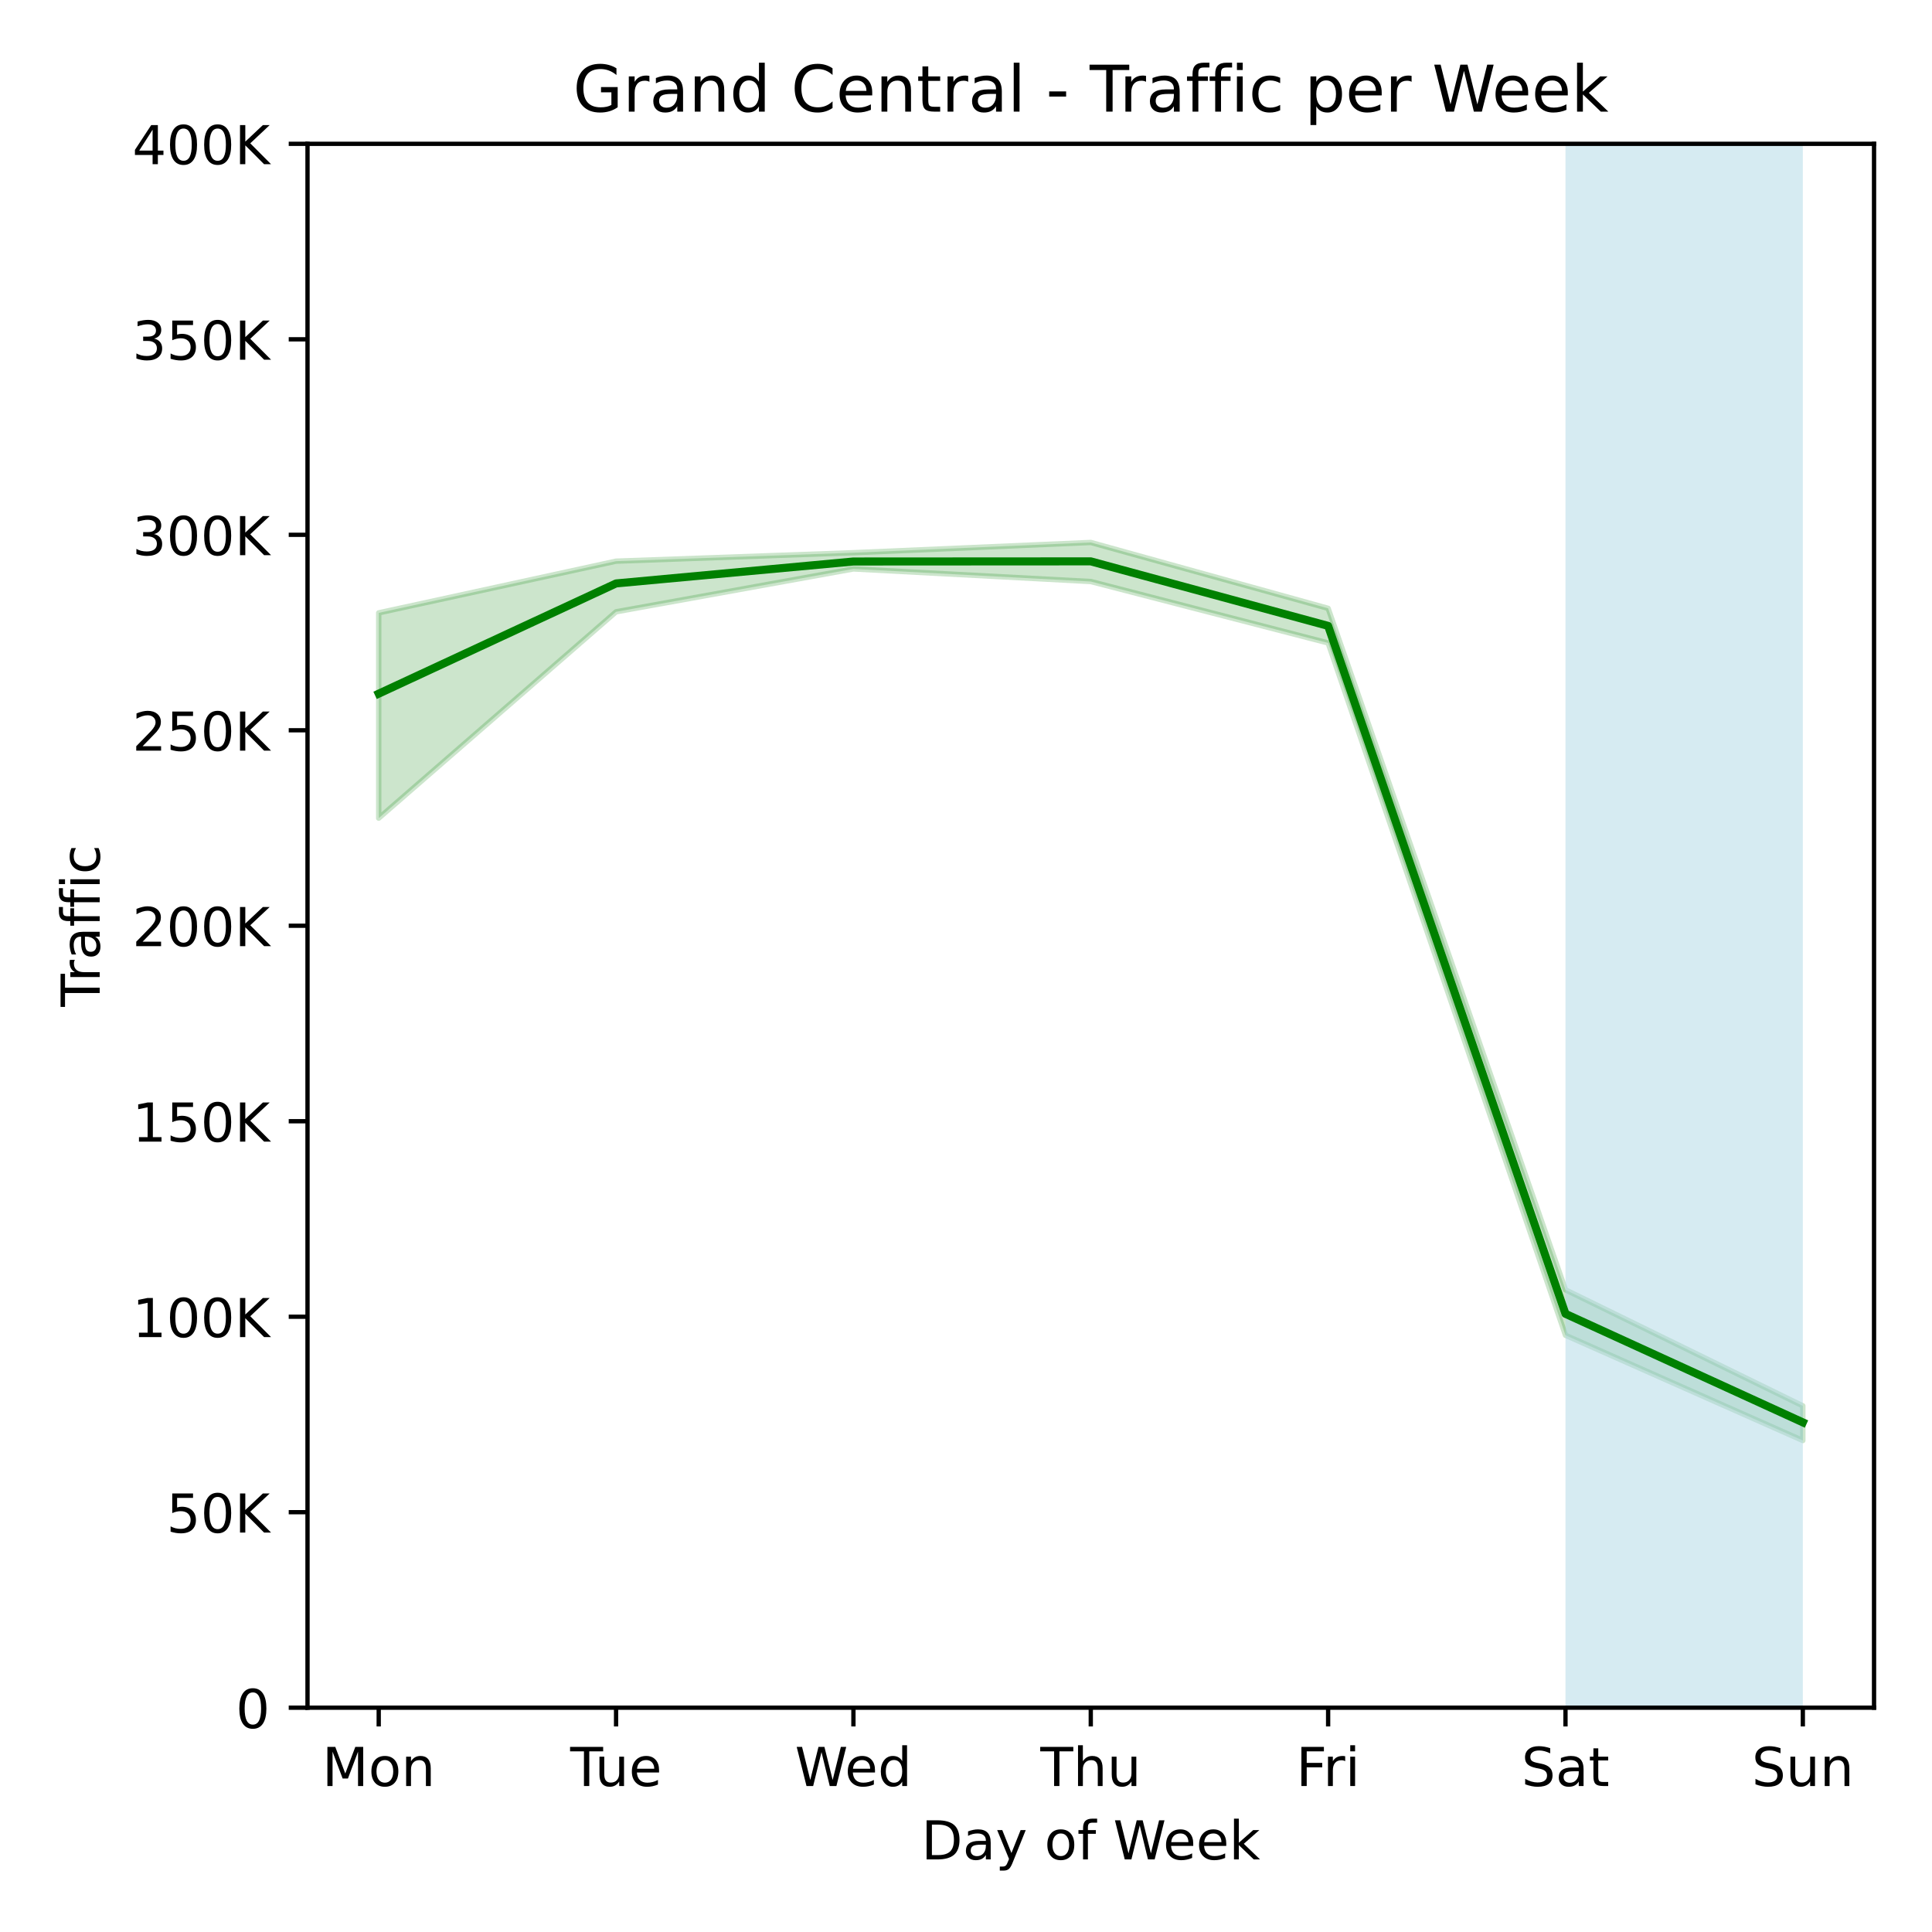
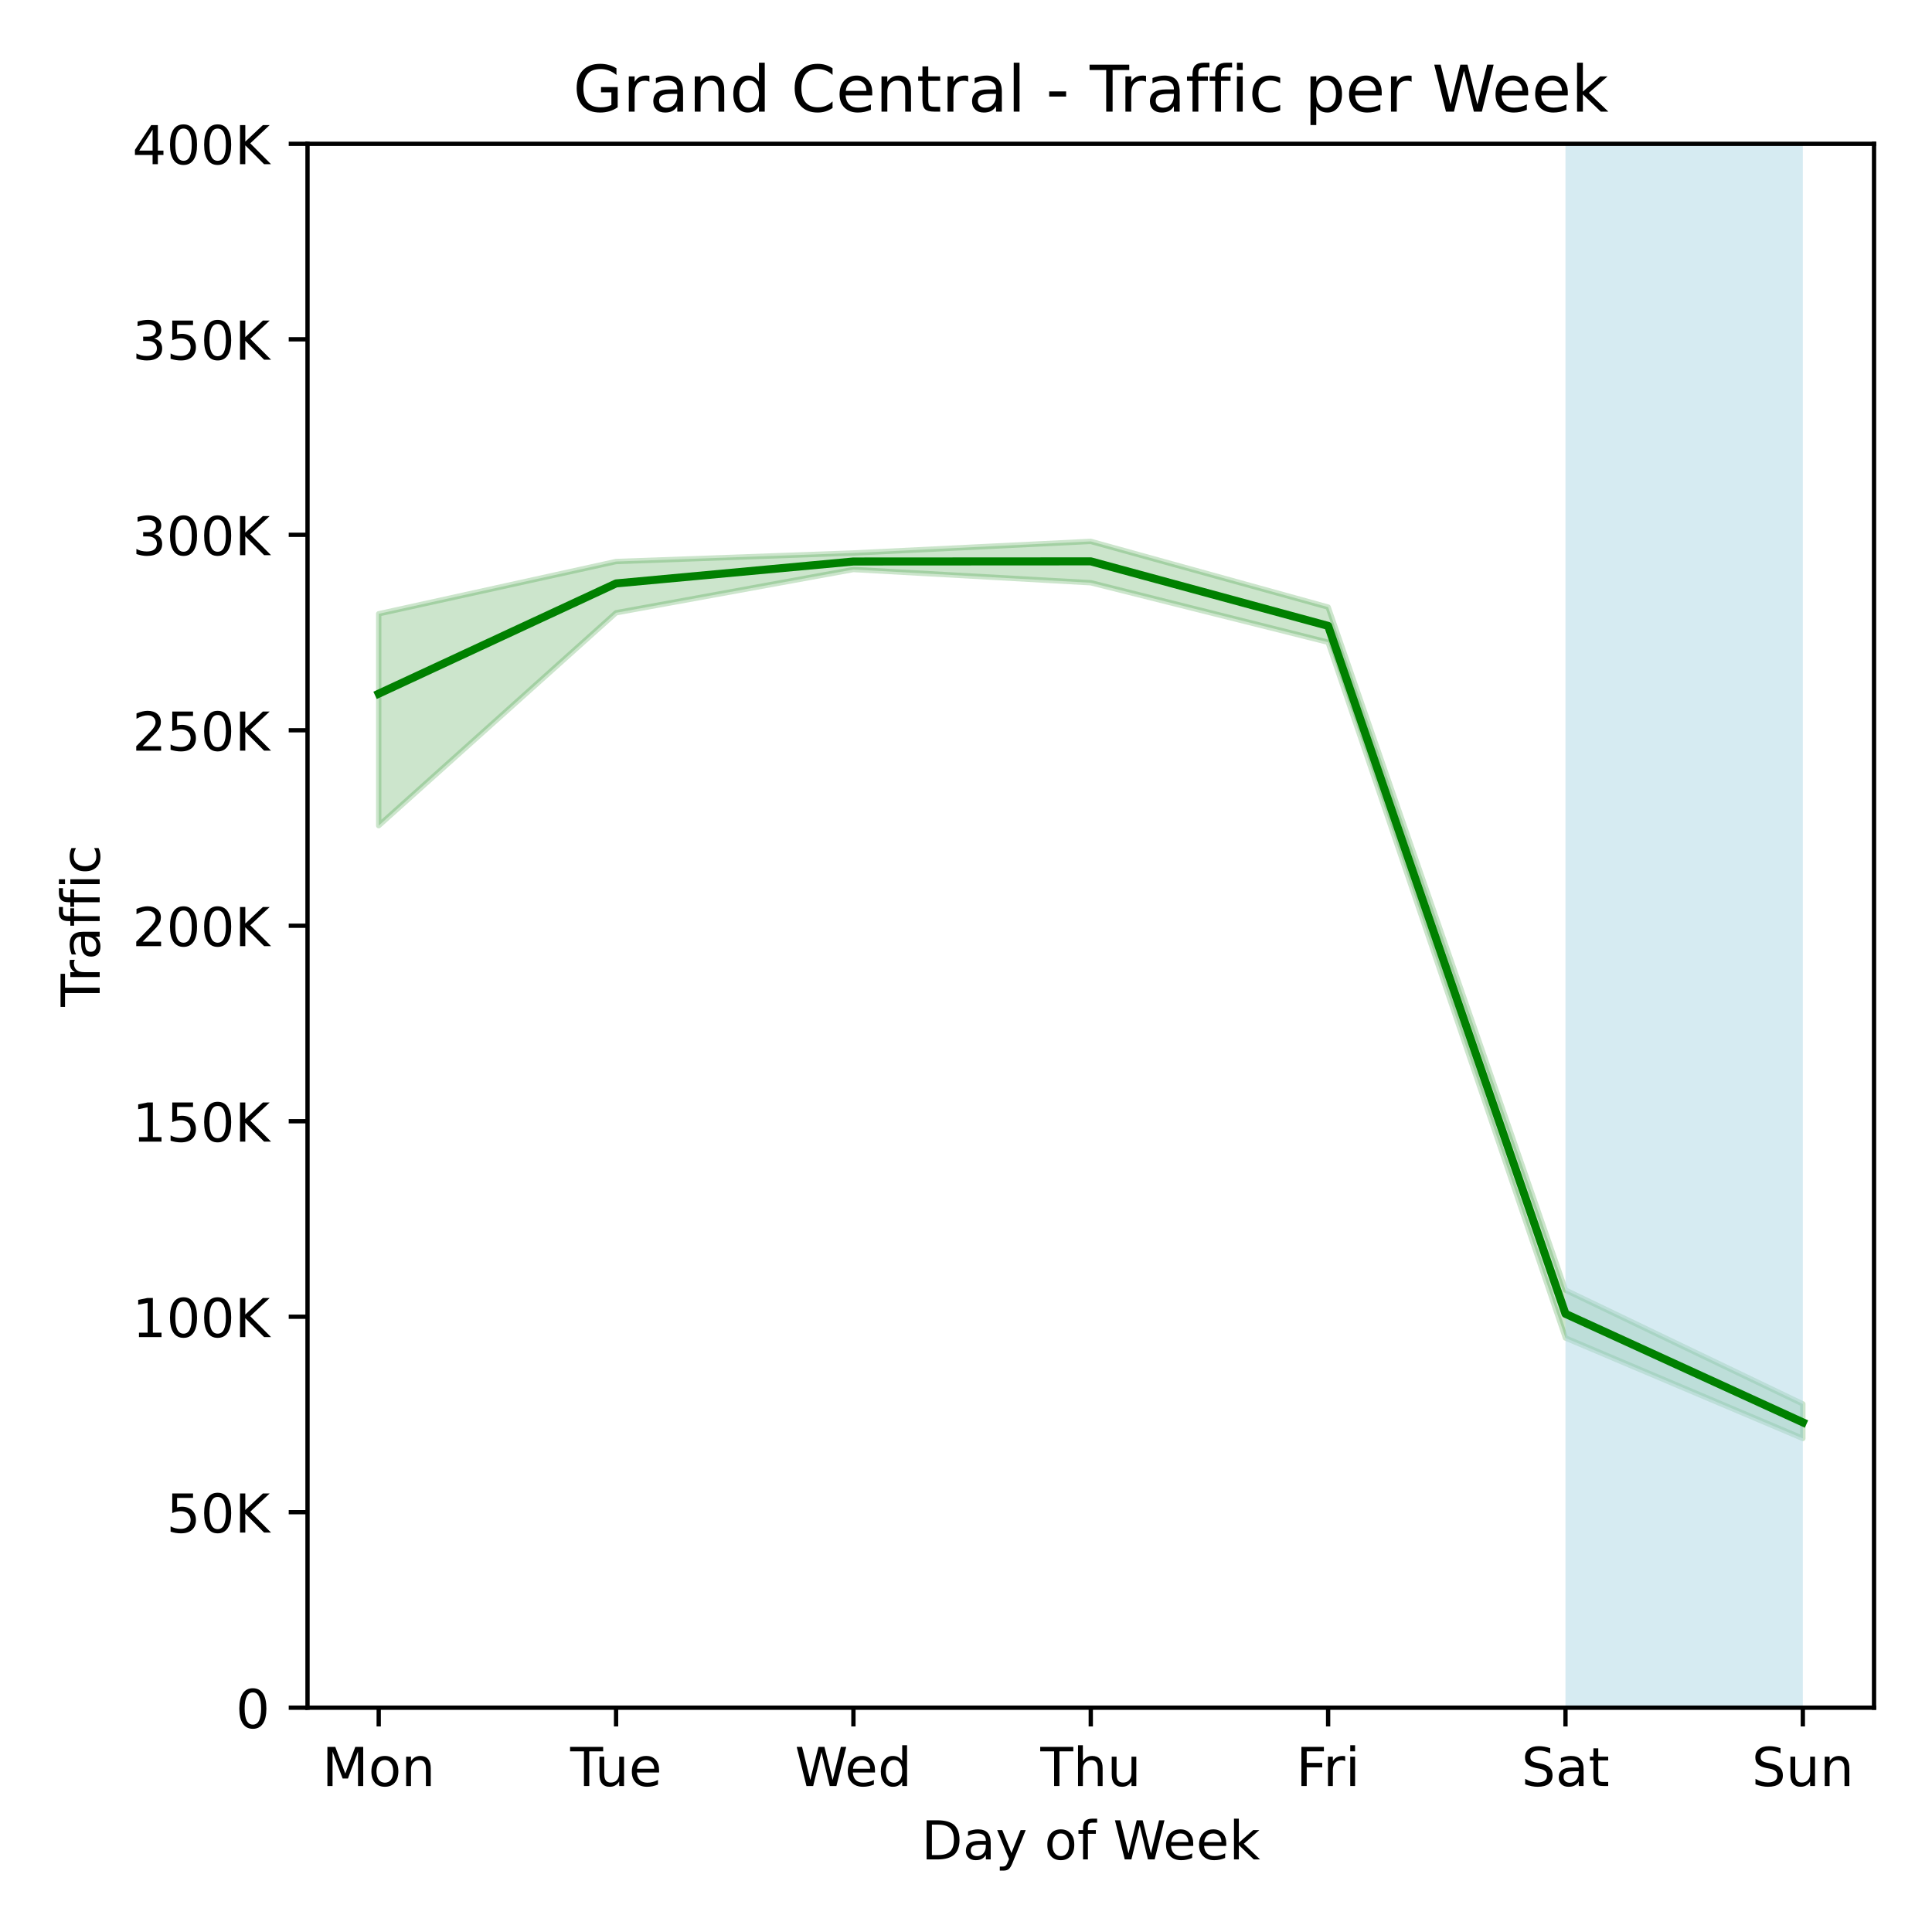
<svg xmlns="http://www.w3.org/2000/svg" xmlns:xlink="http://www.w3.org/1999/xlink" height="360pt" version="1.1" viewBox="0 0 360 360" width="360pt">
  <defs>
    <style type="text/css">
*{stroke-linecap:butt;stroke-linejoin:round;}
  </style>
  </defs>
  <g id="figure_1">
    <g id="patch_1">
      <path d="M 0 360  L 360 360  L 360 0  L 0 0  z " style="fill:#ffffff;" />
    </g>
    <g id="axes_1">
      <g id="patch_2">
        <path d="M 57.3 318.2  L 349.2 318.2  L 349.2 26.8  L 57.3 26.8  z " style="fill:#ffffff;" />
      </g>
      <g id="PolyCollection_1">
        <defs>
-           <path d="M 70.568 -245.804  L 70.568 -207.544  L 114.795 -245.999  L 159.023 -253.989  L 203.25 -251.641  L 247.477 -240.195  L 291.705 -111.192  L 335.932 -91.578  L 335.932 -98.041  L 335.932 -98.041  L 291.705 -119.661  L 247.477 -246.646  L 203.25 -258.921  L 159.023 -257.011  L 114.795 -255.436  L 70.568 -245.804  z " id="med5d17b446" style="stroke:#008000;stroke-opacity:0.2;" />
+           <path d="M 70.568 -245.628  L 70.568 -206.152  L 114.795 -245.82  L 159.023 -253.882  L 203.25 -251.415  L 247.477 -240.325  L 291.705 -110.689  L 335.932 -91.963  L 335.932 -98.397  L 335.932 -98.397  L 291.705 -119.612  L 247.477 -246.874  L 203.25 -259.12  L 159.023 -256.959  L 114.795 -255.369  L 70.568 -245.628  z " id="mf3e0ab1251" style="stroke:#008000;stroke-opacity:0.2;" />
        </defs>
-         <g clip-path="url(#pba7895f4fb)">
-           <use style="fill:#008000;fill-opacity:0.2;stroke:#008000;stroke-opacity:0.2;" x="0" xlink:href="#med5d17b446" y="360" />
+         <g clip-path="url(#p26bb0bdf88)">
+           <use style="fill:#008000;fill-opacity:0.2;stroke:#008000;stroke-opacity:0.2;" x="0" xlink:href="#mf3e0ab1251" y="360" />
        </g>
      </g>
      <g id="patch_3">
-         <path clip-path="url(#pba7895f4fb)" d="M 291.705 318.2  L 291.705 26.8  L 335.932 26.8  L 335.932 318.2  z " style="fill:#add8e6;opacity:0.5;" />
+         <path clip-path="url(#p26bb0bdf88)" d="M 291.705 318.2  L 291.705 26.8  L 335.932 26.8  L 335.932 318.2  z " style="fill:#add8e6;opacity:0.5;" />
      </g>
      <g id="matplotlib.axis_1">
        <g id="xtick_1">
          <g id="line2d_1">
            <defs>
-               <path d="M 0 0  L 0 3.5  " id="m2e3b33d4bf" style="stroke:#000000;stroke-width:0.8;" />
-             </defs>
-             <g>
-               <use style="stroke:#000000;stroke-width:0.8;" x="70.568" xlink:href="#m2e3b33d4bf" y="318.2" />
+               <path d="M 0 0  L 0 3.5  " id="m14572db05f" style="stroke:#000000;stroke-width:0.8;" />
+             </defs>
+             <g>
+               <use style="stroke:#000000;stroke-width:0.8;" x="70.568" xlink:href="#m14572db05f" y="318.2" />
            </g>
          </g>
          <g id="text_1">
            <defs>
              <path d="M 9.812 72.906  L 24.516 72.906  L 43.109 23.297  L 61.812 72.906  L 76.516 72.906  L 76.516 0  L 66.891 0  L 66.891 64.016  L 48.094 14.016  L 38.188 14.016  L 19.391 64.016  L 19.391 0  L 9.812 0  z " id="DejaVuSans-77" />
              <path d="M 30.609 48.391  Q 23.391 48.391 19.188 42.75  Q 14.984 37.109 14.984 27.297  Q 14.984 17.484 19.156 11.844  Q 23.344 6.203 30.609 6.203  Q 37.797 6.203 41.984 11.859  Q 46.188 17.531 46.188 27.297  Q 46.188 37.016 41.984 42.703  Q 37.797 48.391 30.609 48.391  z M 30.609 56  Q 42.328 56 49.016 48.375  Q 55.719 40.766 55.719 27.297  Q 55.719 13.875 49.016 6.219  Q 42.328 -1.422 30.609 -1.422  Q 18.844 -1.422 12.172 6.219  Q 5.516 13.875 5.516 27.297  Q 5.516 40.766 12.172 48.375  Q 18.844 56 30.609 56  z " id="DejaVuSans-111" />
              <path d="M 54.891 33.016  L 54.891 0  L 45.906 0  L 45.906 32.719  Q 45.906 40.484 42.875 44.328  Q 39.844 48.188 33.797 48.188  Q 26.516 48.188 22.312 43.547  Q 18.109 38.922 18.109 30.906  L 18.109 0  L 9.078 0  L 9.078 54.688  L 18.109 54.688  L 18.109 46.188  Q 21.344 51.125 25.703 53.562  Q 30.078 56 35.797 56  Q 45.219 56 50.047 50.172  Q 54.891 44.344 54.891 33.016  z " id="DejaVuSans-110" />
            </defs>
            <g transform="translate(60.02599 332.7984)scale(0.1 -0.1)">
              <use xlink:href="#DejaVuSans-77" />
              <use x="86.279" xlink:href="#DejaVuSans-111" />
              <use x="147.461" xlink:href="#DejaVuSans-110" />
            </g>
          </g>
        </g>
        <g id="xtick_2">
          <g id="line2d_2">
            <g>
-               <use style="stroke:#000000;stroke-width:0.8;" x="114.795" xlink:href="#m2e3b33d4bf" y="318.2" />
+               <use style="stroke:#000000;stroke-width:0.8;" x="114.795" xlink:href="#m14572db05f" y="318.2" />
            </g>
          </g>
          <g id="text_2">
            <defs>
              <path d="M -0.297 72.906  L 61.375 72.906  L 61.375 64.594  L 35.5 64.594  L 35.5 0  L 25.594 0  L 25.594 64.594  L -0.297 64.594  z " id="DejaVuSans-84" />
              <path d="M 8.5 21.578  L 8.5 54.688  L 17.484 54.688  L 17.484 21.922  Q 17.484 14.156 20.5 10.266  Q 23.531 6.391 29.594 6.391  Q 36.859 6.391 41.078 11.031  Q 45.312 15.672 45.312 23.688  L 45.312 54.688  L 54.297 54.688  L 54.297 0  L 45.312 0  L 45.312 8.406  Q 42.047 3.422 37.719 1  Q 33.406 -1.422 27.688 -1.422  Q 18.266 -1.422 13.375 4.438  Q 8.5 10.297 8.5 21.578  z M 31.109 56  z " id="DejaVuSans-117" />
              <path d="M 56.203 29.594  L 56.203 25.203  L 14.891 25.203  Q 15.484 15.922 20.484 11.062  Q 25.484 6.203 34.422 6.203  Q 39.594 6.203 44.453 7.469  Q 49.312 8.734 54.109 11.281  L 54.109 2.781  Q 49.266 0.734 44.188 -0.344  Q 39.109 -1.422 33.891 -1.422  Q 20.797 -1.422 13.156 6.188  Q 5.516 13.812 5.516 26.812  Q 5.516 40.234 12.766 48.109  Q 20.016 56 32.328 56  Q 43.359 56 49.781 48.891  Q 56.203 41.797 56.203 29.594  z M 47.219 32.234  Q 47.125 39.594 43.094 43.984  Q 39.062 48.391 32.422 48.391  Q 24.906 48.391 20.391 44.141  Q 15.875 39.891 15.188 32.172  z " id="DejaVuSans-101" />
            </defs>
            <g transform="translate(106.2525 332.7984)scale(0.1 -0.1)">
              <use xlink:href="#DejaVuSans-84" />
              <use x="45.959" xlink:href="#DejaVuSans-117" />
              <use x="109.338" xlink:href="#DejaVuSans-101" />
            </g>
          </g>
        </g>
        <g id="xtick_3">
          <g id="line2d_3">
            <g>
-               <use style="stroke:#000000;stroke-width:0.8;" x="159.023" xlink:href="#m2e3b33d4bf" y="318.2" />
+               <use style="stroke:#000000;stroke-width:0.8;" x="159.023" xlink:href="#m14572db05f" y="318.2" />
            </g>
          </g>
          <g id="text_3">
            <defs>
              <path d="M 3.328 72.906  L 13.281 72.906  L 28.609 11.281  L 43.891 72.906  L 54.984 72.906  L 70.312 11.281  L 85.594 72.906  L 95.609 72.906  L 77.297 0  L 64.891 0  L 49.516 63.281  L 33.984 0  L 21.578 0  z " id="DejaVuSans-87" />
              <path d="M 45.406 46.391  L 45.406 75.984  L 54.391 75.984  L 54.391 0  L 45.406 0  L 45.406 8.203  Q 42.578 3.328 38.25 0.953  Q 33.938 -1.422 27.875 -1.422  Q 17.969 -1.422 11.734 6.484  Q 5.516 14.406 5.516 27.297  Q 5.516 40.188 11.734 48.094  Q 17.969 56 27.875 56  Q 33.938 56 38.25 53.625  Q 42.578 51.266 45.406 46.391  z M 14.797 27.297  Q 14.797 17.391 18.875 11.75  Q 22.953 6.109 30.078 6.109  Q 37.203 6.109 41.297 11.75  Q 45.406 17.391 45.406 27.297  Q 45.406 37.203 41.297 42.844  Q 37.203 48.484 30.078 48.484  Q 22.953 48.484 18.875 42.844  Q 14.797 37.203 14.797 27.297  z " id="DejaVuSans-100" />
            </defs>
            <g transform="translate(148.1219 332.7984)scale(0.1 -0.1)">
              <use xlink:href="#DejaVuSans-87" />
              <use x="93.002" xlink:href="#DejaVuSans-101" />
              <use x="154.525" xlink:href="#DejaVuSans-100" />
            </g>
          </g>
        </g>
        <g id="xtick_4">
          <g id="line2d_4">
            <g>
-               <use style="stroke:#000000;stroke-width:0.8;" x="203.25" xlink:href="#m2e3b33d4bf" y="318.2" />
+               <use style="stroke:#000000;stroke-width:0.8;" x="203.25" xlink:href="#m14572db05f" y="318.2" />
            </g>
          </g>
          <g id="text_4">
            <defs>
              <path d="M 54.891 33.016  L 54.891 0  L 45.906 0  L 45.906 32.719  Q 45.906 40.484 42.875 44.328  Q 39.844 48.188 33.797 48.188  Q 26.516 48.188 22.312 43.547  Q 18.109 38.922 18.109 30.906  L 18.109 0  L 9.078 0  L 9.078 75.984  L 18.109 75.984  L 18.109 46.188  Q 21.344 51.125 25.703 53.562  Q 30.078 56 35.797 56  Q 45.219 56 50.047 50.172  Q 54.891 44.344 54.891 33.016  z " id="DejaVuSans-104" />
            </defs>
            <g transform="translate(193.8586 332.7984)scale(0.1 -0.1)">
              <use xlink:href="#DejaVuSans-84" />
              <use x="61.084" xlink:href="#DejaVuSans-104" />
              <use x="124.463" xlink:href="#DejaVuSans-117" />
            </g>
          </g>
        </g>
        <g id="xtick_5">
          <g id="line2d_5">
            <g>
-               <use style="stroke:#000000;stroke-width:0.8;" x="247.477" xlink:href="#m2e3b33d4bf" y="318.2" />
+               <use style="stroke:#000000;stroke-width:0.8;" x="247.477" xlink:href="#m14572db05f" y="318.2" />
            </g>
          </g>
          <g id="text_5">
            <defs>
              <path d="M 9.812 72.906  L 51.703 72.906  L 51.703 64.594  L 19.672 64.594  L 19.672 43.109  L 48.578 43.109  L 48.578 34.812  L 19.672 34.812  L 19.672 0  L 9.812 0  z " id="DejaVuSans-70" />
              <path d="M 41.109 46.297  Q 39.594 47.172 37.812 47.578  Q 36.031 48 33.891 48  Q 26.266 48 22.188 43.047  Q 18.109 38.094 18.109 28.812  L 18.109 0  L 9.078 0  L 9.078 54.688  L 18.109 54.688  L 18.109 46.188  Q 20.953 51.172 25.484 53.578  Q 30.031 56 36.531 56  Q 37.453 56 38.578 55.875  Q 39.703 55.766 41.062 55.516  z " id="DejaVuSans-114" />
              <path d="M 9.422 54.688  L 18.406 54.688  L 18.406 0  L 9.422 0  z M 9.422 75.984  L 18.406 75.984  L 18.406 64.594  L 9.422 64.594  z " id="DejaVuSans-105" />
            </defs>
            <g transform="translate(241.5195 332.7984)scale(0.1 -0.1)">
              <use xlink:href="#DejaVuSans-70" />
              <use x="50.27" xlink:href="#DejaVuSans-114" />
              <use x="91.383" xlink:href="#DejaVuSans-105" />
            </g>
          </g>
        </g>
        <g id="xtick_6">
          <g id="line2d_6">
            <g>
-               <use style="stroke:#000000;stroke-width:0.8;" x="291.705" xlink:href="#m2e3b33d4bf" y="318.2" />
+               <use style="stroke:#000000;stroke-width:0.8;" x="291.705" xlink:href="#m14572db05f" y="318.2" />
            </g>
          </g>
          <g id="text_6">
            <defs>
              <path d="M 53.516 70.516  L 53.516 60.891  Q 47.906 63.578 42.922 64.891  Q 37.938 66.219 33.297 66.219  Q 25.25 66.219 20.875 63.094  Q 16.5 59.969 16.5 54.203  Q 16.5 49.359 19.406 46.891  Q 22.312 44.438 30.422 42.922  L 36.375 41.703  Q 47.406 39.594 52.656 34.297  Q 57.906 29 57.906 20.125  Q 57.906 9.516 50.797 4.047  Q 43.703 -1.422 29.984 -1.422  Q 24.812 -1.422 18.969 -0.25  Q 13.141 0.922 6.891 3.219  L 6.891 13.375  Q 12.891 10.016 18.656 8.297  Q 24.422 6.594 29.984 6.594  Q 38.422 6.594 43.016 9.906  Q 47.609 13.234 47.609 19.391  Q 47.609 24.75 44.312 27.781  Q 41.016 30.812 33.5 32.328  L 27.484 33.5  Q 16.453 35.688 11.516 40.375  Q 6.594 45.062 6.594 53.422  Q 6.594 63.094 13.406 68.656  Q 20.219 74.219 32.172 74.219  Q 37.312 74.219 42.625 73.281  Q 47.953 72.359 53.516 70.516  z " id="DejaVuSans-83" />
              <path d="M 34.281 27.484  Q 23.391 27.484 19.188 25  Q 14.984 22.516 14.984 16.5  Q 14.984 11.719 18.141 8.906  Q 21.297 6.109 26.703 6.109  Q 34.188 6.109 38.703 11.406  Q 43.219 16.703 43.219 25.484  L 43.219 27.484  z M 52.203 31.203  L 52.203 0  L 43.219 0  L 43.219 8.297  Q 40.141 3.328 35.547 0.953  Q 30.953 -1.422 24.312 -1.422  Q 15.922 -1.422 10.953 3.297  Q 6 8.016 6 15.922  Q 6 25.141 12.172 29.828  Q 18.359 34.516 30.609 34.516  L 43.219 34.516  L 43.219 35.406  Q 43.219 41.609 39.141 45  Q 35.062 48.391 27.688 48.391  Q 23 48.391 18.547 47.266  Q 14.109 46.141 10.016 43.891  L 10.016 52.203  Q 14.938 54.109 19.578 55.047  Q 24.219 56 28.609 56  Q 40.484 56 46.344 49.844  Q 52.203 43.703 52.203 31.203  z " id="DejaVuSans-97" />
              <path d="M 18.312 70.219  L 18.312 54.688  L 36.812 54.688  L 36.812 47.703  L 18.312 47.703  L 18.312 18.016  Q 18.312 11.328 20.141 9.422  Q 21.969 7.516 27.594 7.516  L 36.812 7.516  L 36.812 0  L 27.594 0  Q 17.188 0 13.234 3.875  Q 9.281 7.766 9.281 18.016  L 9.281 47.703  L 2.688 47.703  L 2.688 54.688  L 9.281 54.688  L 9.281 70.219  z " id="DejaVuSans-116" />
            </defs>
            <g transform="translate(283.5061 332.7984)scale(0.1 -0.1)">
              <use xlink:href="#DejaVuSans-83" />
              <use x="63.477" xlink:href="#DejaVuSans-97" />
              <use x="124.756" xlink:href="#DejaVuSans-116" />
            </g>
          </g>
        </g>
        <g id="xtick_7">
          <g id="line2d_7">
            <g>
-               <use style="stroke:#000000;stroke-width:0.8;" x="335.932" xlink:href="#m2e3b33d4bf" y="318.2" />
+               <use style="stroke:#000000;stroke-width:0.8;" x="335.932" xlink:href="#m14572db05f" y="318.2" />
            </g>
          </g>
          <g id="text_7">
            <g transform="translate(326.4201 332.7984)scale(0.1 -0.1)">
              <use xlink:href="#DejaVuSans-83" />
              <use x="63.477" xlink:href="#DejaVuSans-117" />
              <use x="126.855" xlink:href="#DejaVuSans-110" />
            </g>
          </g>
        </g>
        <g id="text_8">
          <defs>
            <path d="M 19.672 64.797  L 19.672 8.109  L 31.594 8.109  Q 46.688 8.109 53.688 14.938  Q 60.688 21.781 60.688 36.531  Q 60.688 51.172 53.688 57.984  Q 46.688 64.797 31.594 64.797  z M 9.812 72.906  L 30.078 72.906  Q 51.266 72.906 61.172 64.094  Q 71.094 55.281 71.094 36.531  Q 71.094 17.672 61.125 8.828  Q 51.172 0 30.078 0  L 9.812 0  z " id="DejaVuSans-68" />
            <path d="M 32.172 -5.078  Q 28.375 -14.844 24.75 -17.812  Q 21.141 -20.797 15.094 -20.797  L 7.906 -20.797  L 7.906 -13.281  L 13.188 -13.281  Q 16.891 -13.281 18.938 -11.516  Q 21 -9.766 23.484 -3.219  L 25.094 0.875  L 2.984 54.688  L 12.5 54.688  L 29.594 11.922  L 46.688 54.688  L 56.203 54.688  z " id="DejaVuSans-121" />
            <path id="DejaVuSans-32" />
            <path d="M 37.109 75.984  L 37.109 68.5  L 28.516 68.5  Q 23.688 68.5 21.797 66.547  Q 19.922 64.594 19.922 59.516  L 19.922 54.688  L 34.719 54.688  L 34.719 47.703  L 19.922 47.703  L 19.922 0  L 10.891 0  L 10.891 47.703  L 2.297 47.703  L 2.297 54.688  L 10.891 54.688  L 10.891 58.5  Q 10.891 67.625 15.141 71.797  Q 19.391 75.984 28.609 75.984  z " id="DejaVuSans-102" />
            <path d="M 9.078 75.984  L 18.109 75.984  L 18.109 31.109  L 44.922 54.688  L 56.391 54.688  L 27.391 29.109  L 57.625 0  L 45.906 0  L 18.109 26.703  L 18.109 0  L 9.078 0  z " id="DejaVuSans-107" />
          </defs>
          <g transform="translate(171.6805 346.4766)scale(0.1 -0.1)">
            <use xlink:href="#DejaVuSans-68" />
            <use x="77.002" xlink:href="#DejaVuSans-97" />
            <use x="138.281" xlink:href="#DejaVuSans-121" />
            <use x="197.461" xlink:href="#DejaVuSans-32" />
            <use x="229.248" xlink:href="#DejaVuSans-111" />
            <use x="290.43" xlink:href="#DejaVuSans-102" />
            <use x="325.635" xlink:href="#DejaVuSans-32" />
            <use x="357.422" xlink:href="#DejaVuSans-87" />
            <use x="450.424" xlink:href="#DejaVuSans-101" />
            <use x="511.947" xlink:href="#DejaVuSans-101" />
            <use x="573.471" xlink:href="#DejaVuSans-107" />
          </g>
        </g>
      </g>
      <g id="matplotlib.axis_2">
        <g id="ytick_1">
          <g id="line2d_8">
            <defs>
-               <path d="M 0 0  L -3.5 0  " id="ma122c731ce" style="stroke:#000000;stroke-width:0.8;" />
-             </defs>
-             <g>
-               <use style="stroke:#000000;stroke-width:0.8;" x="57.3" xlink:href="#ma122c731ce" y="318.2" />
+               <path d="M 0 0  L -3.5 0  " id="mf7f934f1a0" style="stroke:#000000;stroke-width:0.8;" />
+             </defs>
+             <g>
+               <use style="stroke:#000000;stroke-width:0.8;" x="57.3" xlink:href="#mf7f934f1a0" y="318.2" />
            </g>
          </g>
          <g id="text_9">
            <defs>
              <path d="M 31.781 66.406  Q 24.172 66.406 20.328 58.906  Q 16.5 51.422 16.5 36.375  Q 16.5 21.391 20.328 13.891  Q 24.172 6.391 31.781 6.391  Q 39.453 6.391 43.281 13.891  Q 47.125 21.391 47.125 36.375  Q 47.125 51.422 43.281 58.906  Q 39.453 66.406 31.781 66.406  z M 31.781 74.219  Q 44.047 74.219 50.516 64.516  Q 56.984 54.828 56.984 36.375  Q 56.984 17.969 50.516 8.266  Q 44.047 -1.422 31.781 -1.422  Q 19.531 -1.422 13.062 8.266  Q 6.594 17.969 6.594 36.375  Q 6.594 54.828 13.062 64.516  Q 19.531 74.219 31.781 74.219  z " id="DejaVuSans-48" />
            </defs>
            <g transform="translate(43.9375 321.9992)scale(0.1 -0.1)">
              <use xlink:href="#DejaVuSans-48" />
            </g>
          </g>
        </g>
        <g id="ytick_2">
          <g id="line2d_9">
            <g>
-               <use style="stroke:#000000;stroke-width:0.8;" x="57.3" xlink:href="#ma122c731ce" y="281.775" />
+               <use style="stroke:#000000;stroke-width:0.8;" x="57.3" xlink:href="#mf7f934f1a0" y="281.775" />
            </g>
          </g>
          <g id="text_10">
            <defs>
              <path d="M 10.797 72.906  L 49.516 72.906  L 49.516 64.594  L 19.828 64.594  L 19.828 46.734  Q 21.969 47.469 24.109 47.828  Q 26.266 48.188 28.422 48.188  Q 40.625 48.188 47.75 41.5  Q 54.891 34.812 54.891 23.391  Q 54.891 11.625 47.562 5.094  Q 40.234 -1.422 26.906 -1.422  Q 22.312 -1.422 17.547 -0.641  Q 12.797 0.141 7.719 1.703  L 7.719 11.625  Q 12.109 9.234 16.797 8.062  Q 21.484 6.891 26.703 6.891  Q 35.156 6.891 40.078 11.328  Q 45.016 15.766 45.016 23.391  Q 45.016 31 40.078 35.438  Q 35.156 39.891 26.703 39.891  Q 22.75 39.891 18.812 39.016  Q 14.891 38.141 10.797 36.281  z " id="DejaVuSans-53" />
              <path d="M 9.812 72.906  L 19.672 72.906  L 19.672 42.094  L 52.391 72.906  L 65.094 72.906  L 28.906 38.922  L 67.672 0  L 54.688 0  L 19.672 35.109  L 19.672 0  L 9.812 0  z " id="DejaVuSans-75" />
            </defs>
            <g transform="translate(31.01719 285.5742)scale(0.1 -0.1)">
              <use xlink:href="#DejaVuSans-53" />
              <use x="63.623" xlink:href="#DejaVuSans-48" />
              <use x="127.246" xlink:href="#DejaVuSans-75" />
            </g>
          </g>
        </g>
        <g id="ytick_3">
          <g id="line2d_10">
            <g>
-               <use style="stroke:#000000;stroke-width:0.8;" x="57.3" xlink:href="#ma122c731ce" y="245.35" />
+               <use style="stroke:#000000;stroke-width:0.8;" x="57.3" xlink:href="#mf7f934f1a0" y="245.35" />
            </g>
          </g>
          <g id="text_11">
            <defs>
              <path d="M 12.406 8.297  L 28.516 8.297  L 28.516 63.922  L 10.984 60.406  L 10.984 69.391  L 28.422 72.906  L 38.281 72.906  L 38.281 8.297  L 54.391 8.297  L 54.391 0  L 12.406 0  z " id="DejaVuSans-49" />
            </defs>
            <g transform="translate(24.65469 249.1492)scale(0.1 -0.1)">
              <use xlink:href="#DejaVuSans-49" />
              <use x="63.623" xlink:href="#DejaVuSans-48" />
              <use x="127.246" xlink:href="#DejaVuSans-48" />
              <use x="190.869" xlink:href="#DejaVuSans-75" />
            </g>
          </g>
        </g>
        <g id="ytick_4">
          <g id="line2d_11">
            <g>
-               <use style="stroke:#000000;stroke-width:0.8;" x="57.3" xlink:href="#ma122c731ce" y="208.925" />
+               <use style="stroke:#000000;stroke-width:0.8;" x="57.3" xlink:href="#mf7f934f1a0" y="208.925" />
            </g>
          </g>
          <g id="text_12">
            <g transform="translate(24.65469 212.7242)scale(0.1 -0.1)">
              <use xlink:href="#DejaVuSans-49" />
              <use x="63.623" xlink:href="#DejaVuSans-53" />
              <use x="127.246" xlink:href="#DejaVuSans-48" />
              <use x="190.869" xlink:href="#DejaVuSans-75" />
            </g>
          </g>
        </g>
        <g id="ytick_5">
          <g id="line2d_12">
            <g>
-               <use style="stroke:#000000;stroke-width:0.8;" x="57.3" xlink:href="#ma122c731ce" y="172.5" />
+               <use style="stroke:#000000;stroke-width:0.8;" x="57.3" xlink:href="#mf7f934f1a0" y="172.5" />
            </g>
          </g>
          <g id="text_13">
            <defs>
              <path d="M 19.188 8.297  L 53.609 8.297  L 53.609 0  L 7.328 0  L 7.328 8.297  Q 12.938 14.109 22.625 23.891  Q 32.328 33.688 34.812 36.531  Q 39.547 41.844 41.422 45.531  Q 43.312 49.219 43.312 52.781  Q 43.312 58.594 39.234 62.25  Q 35.156 65.922 28.609 65.922  Q 23.969 65.922 18.812 64.312  Q 13.672 62.703 7.812 59.422  L 7.812 69.391  Q 13.766 71.781 18.938 73  Q 24.125 74.219 28.422 74.219  Q 39.75 74.219 46.484 68.547  Q 53.219 62.891 53.219 53.422  Q 53.219 48.922 51.531 44.891  Q 49.859 40.875 45.406 35.406  Q 44.188 33.984 37.641 27.219  Q 31.109 20.453 19.188 8.297  z " id="DejaVuSans-50" />
            </defs>
            <g transform="translate(24.65469 176.2992)scale(0.1 -0.1)">
              <use xlink:href="#DejaVuSans-50" />
              <use x="63.623" xlink:href="#DejaVuSans-48" />
              <use x="127.246" xlink:href="#DejaVuSans-48" />
              <use x="190.869" xlink:href="#DejaVuSans-75" />
            </g>
          </g>
        </g>
        <g id="ytick_6">
          <g id="line2d_13">
            <g>
-               <use style="stroke:#000000;stroke-width:0.8;" x="57.3" xlink:href="#ma122c731ce" y="136.075" />
+               <use style="stroke:#000000;stroke-width:0.8;" x="57.3" xlink:href="#mf7f934f1a0" y="136.075" />
            </g>
          </g>
          <g id="text_14">
            <g transform="translate(24.65469 139.8742)scale(0.1 -0.1)">
              <use xlink:href="#DejaVuSans-50" />
              <use x="63.623" xlink:href="#DejaVuSans-53" />
              <use x="127.246" xlink:href="#DejaVuSans-48" />
              <use x="190.869" xlink:href="#DejaVuSans-75" />
            </g>
          </g>
        </g>
        <g id="ytick_7">
          <g id="line2d_14">
            <g>
-               <use style="stroke:#000000;stroke-width:0.8;" x="57.3" xlink:href="#ma122c731ce" y="99.65" />
+               <use style="stroke:#000000;stroke-width:0.8;" x="57.3" xlink:href="#mf7f934f1a0" y="99.65" />
            </g>
          </g>
          <g id="text_15">
            <defs>
              <path d="M 40.578 39.312  Q 47.656 37.797 51.625 33  Q 55.609 28.219 55.609 21.188  Q 55.609 10.406 48.188 4.484  Q 40.766 -1.422 27.094 -1.422  Q 22.516 -1.422 17.656 -0.516  Q 12.797 0.391 7.625 2.203  L 7.625 11.719  Q 11.719 9.328 16.594 8.109  Q 21.484 6.891 26.812 6.891  Q 36.078 6.891 40.938 10.547  Q 45.797 14.203 45.797 21.188  Q 45.797 27.641 41.281 31.266  Q 36.766 34.906 28.719 34.906  L 20.219 34.906  L 20.219 43.016  L 29.109 43.016  Q 36.375 43.016 40.234 45.922  Q 44.094 48.828 44.094 54.297  Q 44.094 59.906 40.109 62.906  Q 36.141 65.922 28.719 65.922  Q 24.656 65.922 20.016 65.031  Q 15.375 64.156 9.812 62.312  L 9.812 71.094  Q 15.438 72.656 20.344 73.438  Q 25.25 74.219 29.594 74.219  Q 40.828 74.219 47.359 69.109  Q 53.906 64.016 53.906 55.328  Q 53.906 49.266 50.438 45.094  Q 46.969 40.922 40.578 39.312  z " id="DejaVuSans-51" />
            </defs>
            <g transform="translate(24.65469 103.4492)scale(0.1 -0.1)">
              <use xlink:href="#DejaVuSans-51" />
              <use x="63.623" xlink:href="#DejaVuSans-48" />
              <use x="127.246" xlink:href="#DejaVuSans-48" />
              <use x="190.869" xlink:href="#DejaVuSans-75" />
            </g>
          </g>
        </g>
        <g id="ytick_8">
          <g id="line2d_15">
            <g>
-               <use style="stroke:#000000;stroke-width:0.8;" x="57.3" xlink:href="#ma122c731ce" y="63.225" />
+               <use style="stroke:#000000;stroke-width:0.8;" x="57.3" xlink:href="#mf7f934f1a0" y="63.225" />
            </g>
          </g>
          <g id="text_16">
            <g transform="translate(24.65469 67.02422)scale(0.1 -0.1)">
              <use xlink:href="#DejaVuSans-51" />
              <use x="63.623" xlink:href="#DejaVuSans-53" />
              <use x="127.246" xlink:href="#DejaVuSans-48" />
              <use x="190.869" xlink:href="#DejaVuSans-75" />
            </g>
          </g>
        </g>
        <g id="ytick_9">
          <g id="line2d_16">
            <g>
-               <use style="stroke:#000000;stroke-width:0.8;" x="57.3" xlink:href="#ma122c731ce" y="26.8" />
+               <use style="stroke:#000000;stroke-width:0.8;" x="57.3" xlink:href="#mf7f934f1a0" y="26.8" />
            </g>
          </g>
          <g id="text_17">
            <defs>
              <path d="M 37.797 64.312  L 12.891 25.391  L 37.797 25.391  z M 35.203 72.906  L 47.609 72.906  L 47.609 25.391  L 58.016 25.391  L 58.016 17.188  L 47.609 17.188  L 47.609 0  L 37.797 0  L 37.797 17.188  L 4.891 17.188  L 4.891 26.703  z " id="DejaVuSans-52" />
            </defs>
            <g transform="translate(24.65469 30.59922)scale(0.1 -0.1)">
              <use xlink:href="#DejaVuSans-52" />
              <use x="63.623" xlink:href="#DejaVuSans-48" />
              <use x="127.246" xlink:href="#DejaVuSans-48" />
              <use x="190.869" xlink:href="#DejaVuSans-75" />
            </g>
          </g>
        </g>
        <g id="text_18">
          <defs>
            <path d="M 48.781 52.594  L 48.781 44.188  Q 44.969 46.297 41.141 47.344  Q 37.312 48.391 33.406 48.391  Q 24.656 48.391 19.812 42.844  Q 14.984 37.312 14.984 27.297  Q 14.984 17.281 19.812 11.734  Q 24.656 6.203 33.406 6.203  Q 37.312 6.203 41.141 7.25  Q 44.969 8.297 48.781 10.406  L 48.781 2.094  Q 45.016 0.344 40.984 -0.531  Q 36.969 -1.422 32.422 -1.422  Q 20.062 -1.422 12.781 6.344  Q 5.516 14.109 5.516 27.297  Q 5.516 40.672 12.859 48.328  Q 20.219 56 33.016 56  Q 37.156 56 41.109 55.141  Q 45.062 54.297 48.781 52.594  z " id="DejaVuSans-99" />
          </defs>
          <g transform="translate(18.575 187.5945)rotate(-90)scale(0.1 -0.1)">
            <use xlink:href="#DejaVuSans-84" />
            <use x="46.334" xlink:href="#DejaVuSans-114" />
            <use x="87.447" xlink:href="#DejaVuSans-97" />
            <use x="148.727" xlink:href="#DejaVuSans-102" />
            <use x="183.932" xlink:href="#DejaVuSans-102" />
            <use x="219.137" xlink:href="#DejaVuSans-105" />
            <use x="246.92" xlink:href="#DejaVuSans-99" />
          </g>
        </g>
      </g>
      <g id="line2d_17">
-         <path clip-path="url(#pba7895f4fb)" d="M 70.568 129.254  L 114.795 108.714  L 159.023 104.628  L 203.25 104.602  L 247.477 116.623  L 291.705 244.811  L 335.932 265.038  " style="fill:none;stroke:#008000;stroke-linecap:square;stroke-width:1.5;" />
+         <path clip-path="url(#p26bb0bdf88)" d="M 70.568 129.254  L 114.795 108.714  L 159.023 104.628  L 203.25 104.602  L 247.477 116.623  L 291.705 244.811  L 335.932 265.038  " style="fill:none;stroke:#008000;stroke-linecap:square;stroke-width:1.5;" />
      </g>
      <g id="patch_4">
        <path d="M 57.3 318.2  L 57.3 26.8  " style="fill:none;stroke:#000000;stroke-linecap:square;stroke-linejoin:miter;stroke-width:0.8;" />
      </g>
      <g id="patch_5">
        <path d="M 349.2 318.2  L 349.2 26.8  " style="fill:none;stroke:#000000;stroke-linecap:square;stroke-linejoin:miter;stroke-width:0.8;" />
      </g>
      <g id="patch_6">
        <path d="M 57.3 318.2  L 349.2 318.2  " style="fill:none;stroke:#000000;stroke-linecap:square;stroke-linejoin:miter;stroke-width:0.8;" />
      </g>
      <g id="patch_7">
        <path d="M 57.3 26.8  L 349.2 26.8  " style="fill:none;stroke:#000000;stroke-linecap:square;stroke-linejoin:miter;stroke-width:0.8;" />
      </g>
      <g id="text_19">
        <defs>
          <path d="M 59.516 10.406  L 59.516 29.984  L 43.406 29.984  L 43.406 38.094  L 69.281 38.094  L 69.281 6.781  Q 63.578 2.734 56.688 0.656  Q 49.812 -1.422 42 -1.422  Q 24.906 -1.422 15.25 8.562  Q 5.609 18.562 5.609 36.375  Q 5.609 54.25 15.25 64.234  Q 24.906 74.219 42 74.219  Q 49.125 74.219 55.547 72.453  Q 61.969 70.703 67.391 67.281  L 67.391 56.781  Q 61.922 61.422 55.766 63.766  Q 49.609 66.109 42.828 66.109  Q 29.438 66.109 22.719 58.641  Q 16.016 51.172 16.016 36.375  Q 16.016 21.625 22.719 14.156  Q 29.438 6.688 42.828 6.688  Q 48.047 6.688 52.141 7.594  Q 56.25 8.5 59.516 10.406  z " id="DejaVuSans-71" />
          <path d="M 64.406 67.281  L 64.406 56.891  Q 59.422 61.531 53.781 63.812  Q 48.141 66.109 41.797 66.109  Q 29.297 66.109 22.656 58.469  Q 16.016 50.828 16.016 36.375  Q 16.016 21.969 22.656 14.328  Q 29.297 6.688 41.797 6.688  Q 48.141 6.688 53.781 8.984  Q 59.422 11.281 64.406 15.922  L 64.406 5.609  Q 59.234 2.094 53.438 0.328  Q 47.656 -1.422 41.219 -1.422  Q 24.656 -1.422 15.125 8.703  Q 5.609 18.844 5.609 36.375  Q 5.609 53.953 15.125 64.078  Q 24.656 74.219 41.219 74.219  Q 47.75 74.219 53.531 72.484  Q 59.328 70.75 64.406 67.281  z " id="DejaVuSans-67" />
          <path d="M 9.422 75.984  L 18.406 75.984  L 18.406 0  L 9.422 0  z " id="DejaVuSans-108" />
          <path d="M 4.891 31.391  L 31.203 31.391  L 31.203 23.391  L 4.891 23.391  z " id="DejaVuSans-45" />
          <path d="M 18.109 8.203  L 18.109 -20.797  L 9.078 -20.797  L 9.078 54.688  L 18.109 54.688  L 18.109 46.391  Q 20.953 51.266 25.266 53.625  Q 29.594 56 35.594 56  Q 45.562 56 51.781 48.094  Q 58.016 40.188 58.016 27.297  Q 58.016 14.406 51.781 6.484  Q 45.562 -1.422 35.594 -1.422  Q 29.594 -1.422 25.266 0.953  Q 20.953 3.328 18.109 8.203  z M 48.688 27.297  Q 48.688 37.203 44.609 42.844  Q 40.531 48.484 33.406 48.484  Q 26.266 48.484 22.188 42.844  Q 18.109 37.203 18.109 27.297  Q 18.109 17.391 22.188 11.75  Q 26.266 6.109 33.406 6.109  Q 40.531 6.109 44.609 11.75  Q 48.688 17.391 48.688 27.297  z " id="DejaVuSans-112" />
        </defs>
        <g transform="translate(106.7812 20.8)scale(0.12 -0.12)">
          <use xlink:href="#DejaVuSans-71" />
          <use x="77.49" xlink:href="#DejaVuSans-114" />
          <use x="118.604" xlink:href="#DejaVuSans-97" />
          <use x="179.883" xlink:href="#DejaVuSans-110" />
          <use x="243.262" xlink:href="#DejaVuSans-100" />
          <use x="306.738" xlink:href="#DejaVuSans-32" />
          <use x="338.525" xlink:href="#DejaVuSans-67" />
          <use x="408.35" xlink:href="#DejaVuSans-101" />
          <use x="469.873" xlink:href="#DejaVuSans-110" />
          <use x="533.252" xlink:href="#DejaVuSans-116" />
          <use x="572.461" xlink:href="#DejaVuSans-114" />
          <use x="613.574" xlink:href="#DejaVuSans-97" />
          <use x="674.854" xlink:href="#DejaVuSans-108" />
          <use x="702.637" xlink:href="#DejaVuSans-32" />
          <use x="734.424" xlink:href="#DejaVuSans-45" />
          <use x="770.508" xlink:href="#DejaVuSans-32" />
          <use x="802.295" xlink:href="#DejaVuSans-84" />
          <use x="848.629" xlink:href="#DejaVuSans-114" />
          <use x="889.742" xlink:href="#DejaVuSans-97" />
          <use x="951.021" xlink:href="#DejaVuSans-102" />
          <use x="986.227" xlink:href="#DejaVuSans-102" />
          <use x="1021.432" xlink:href="#DejaVuSans-105" />
          <use x="1049.215" xlink:href="#DejaVuSans-99" />
          <use x="1104.195" xlink:href="#DejaVuSans-32" />
          <use x="1135.982" xlink:href="#DejaVuSans-112" />
          <use x="1199.459" xlink:href="#DejaVuSans-101" />
          <use x="1260.982" xlink:href="#DejaVuSans-114" />
          <use x="1302.096" xlink:href="#DejaVuSans-32" />
          <use x="1333.883" xlink:href="#DejaVuSans-87" />
          <use x="1426.885" xlink:href="#DejaVuSans-101" />
          <use x="1488.408" xlink:href="#DejaVuSans-101" />
          <use x="1549.932" xlink:href="#DejaVuSans-107" />
        </g>
      </g>
    </g>
  </g>
  <defs>
-     <clipPath id="pba7895f4fb">
+     <clipPath id="p26bb0bdf88">
      <rect height="291.4" width="291.9" x="57.3" y="26.8" />
    </clipPath>
  </defs>
</svg>
